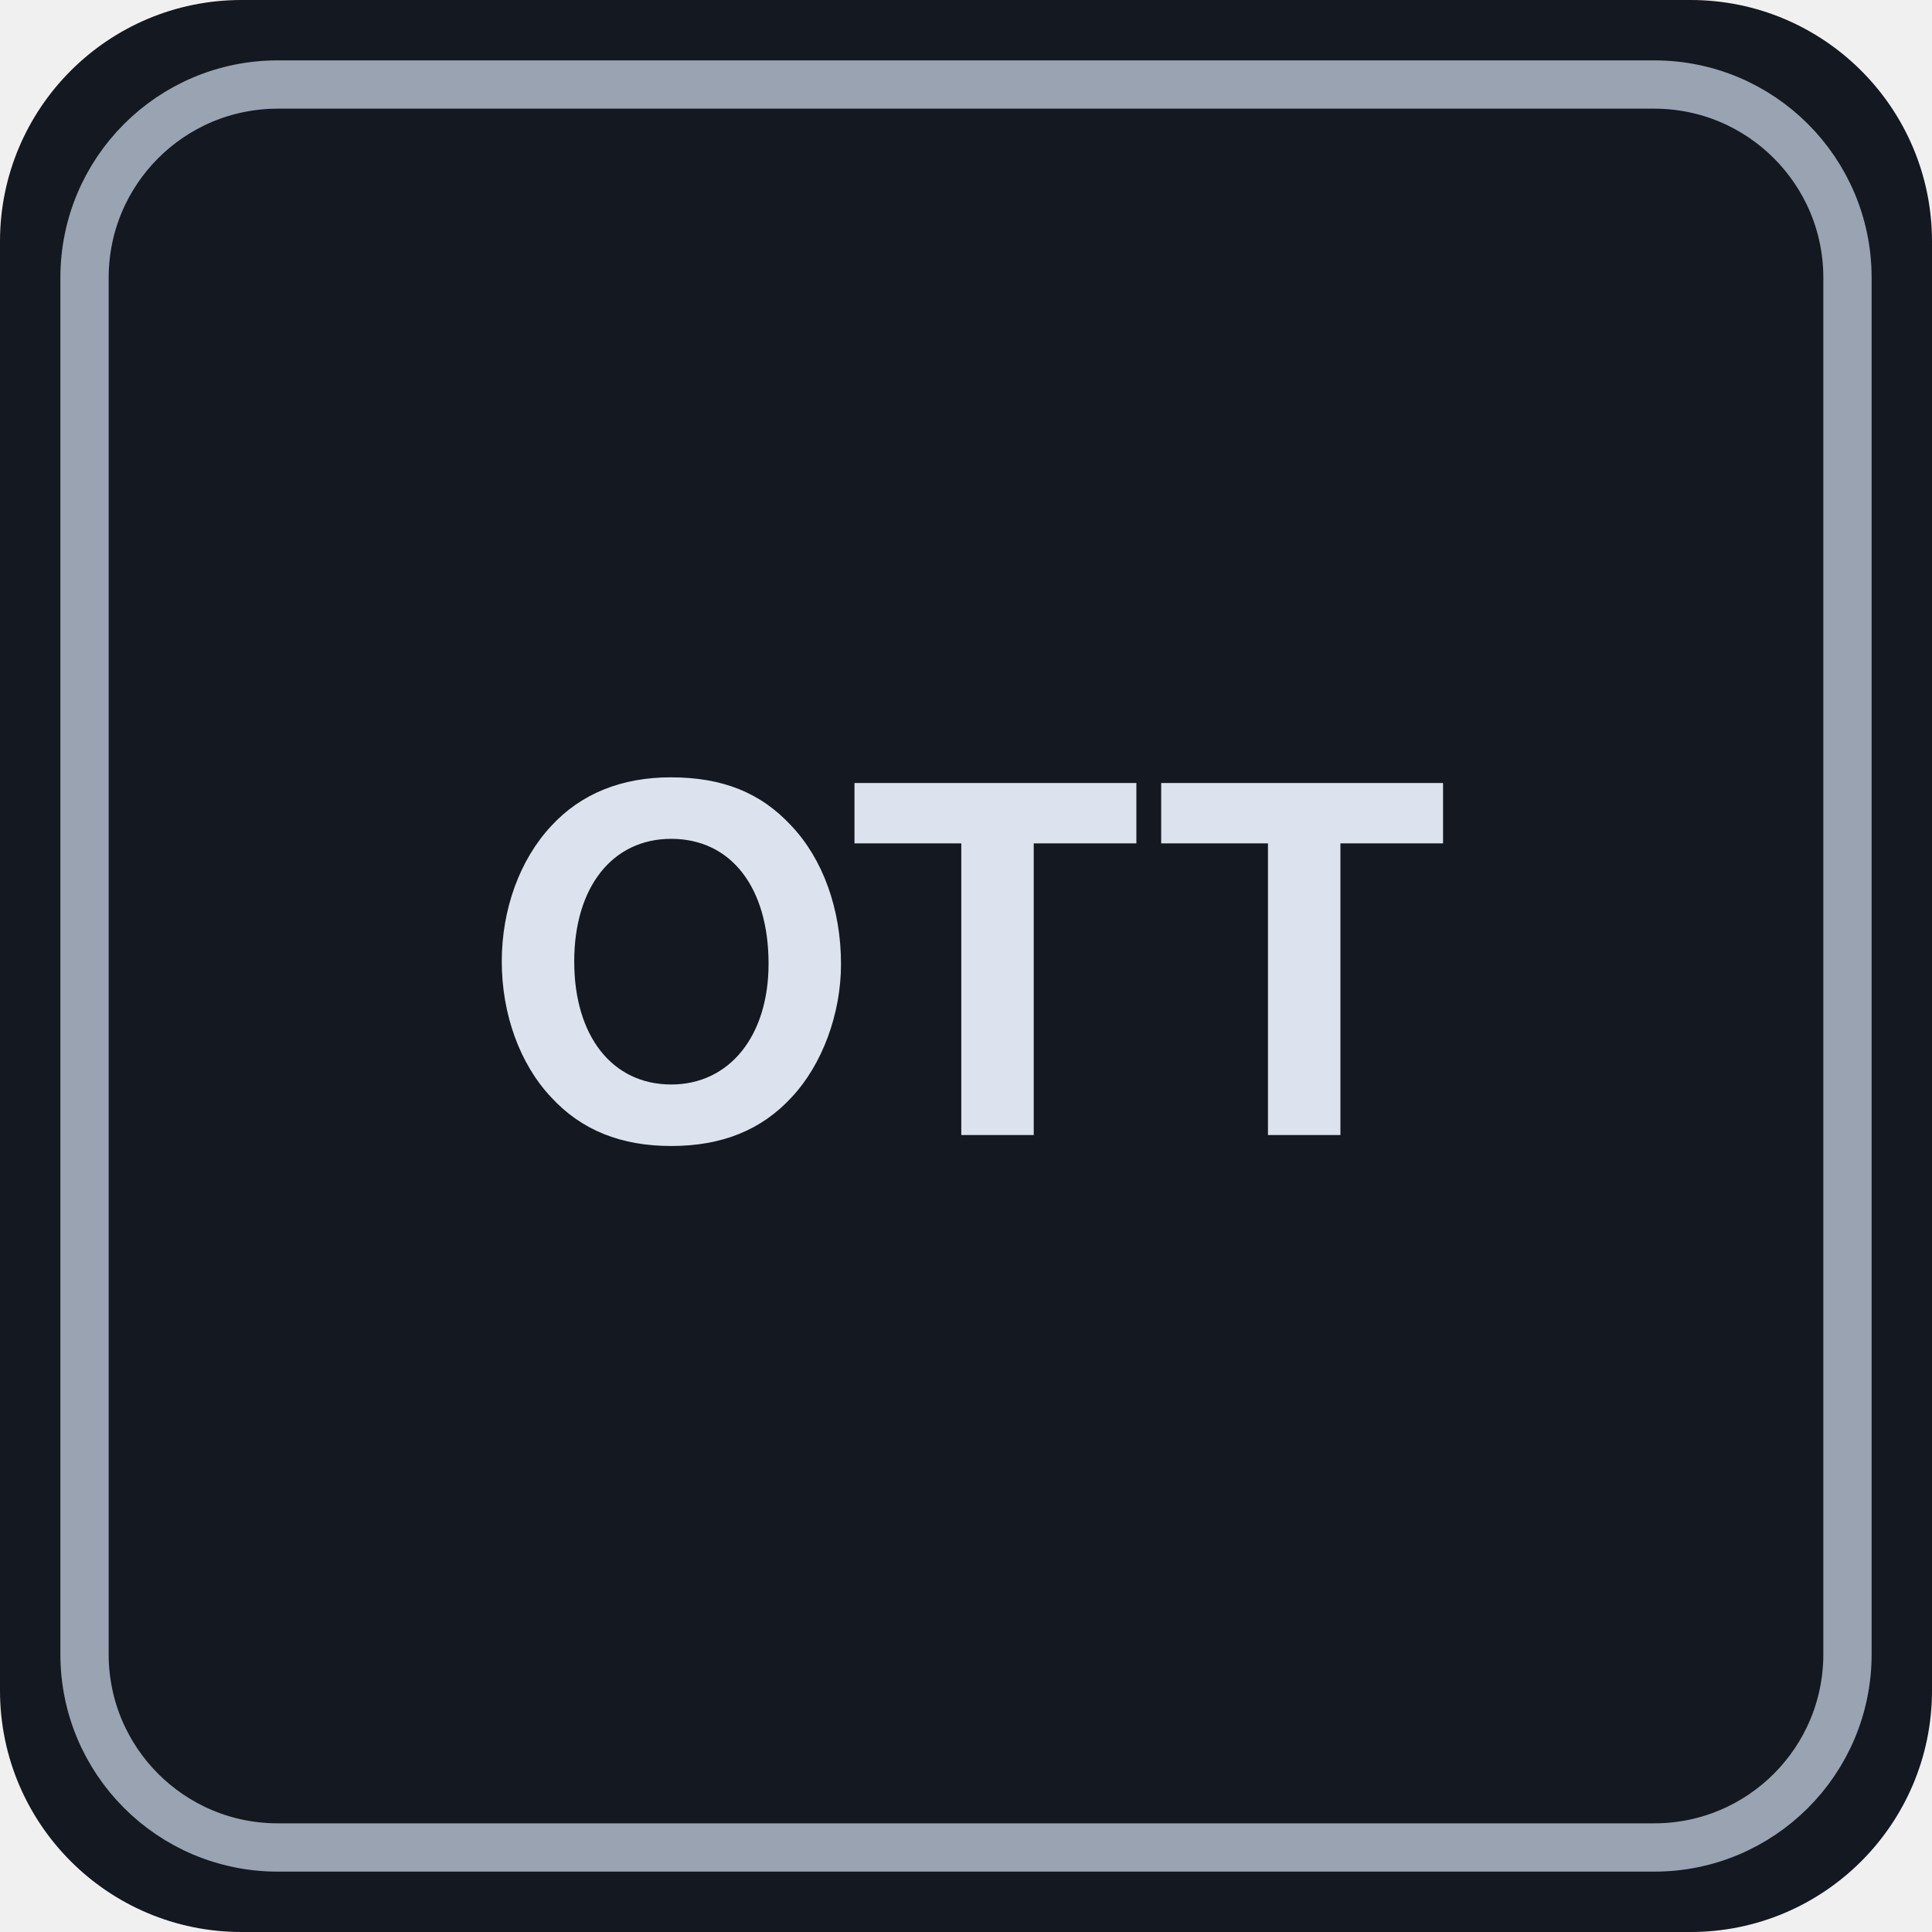
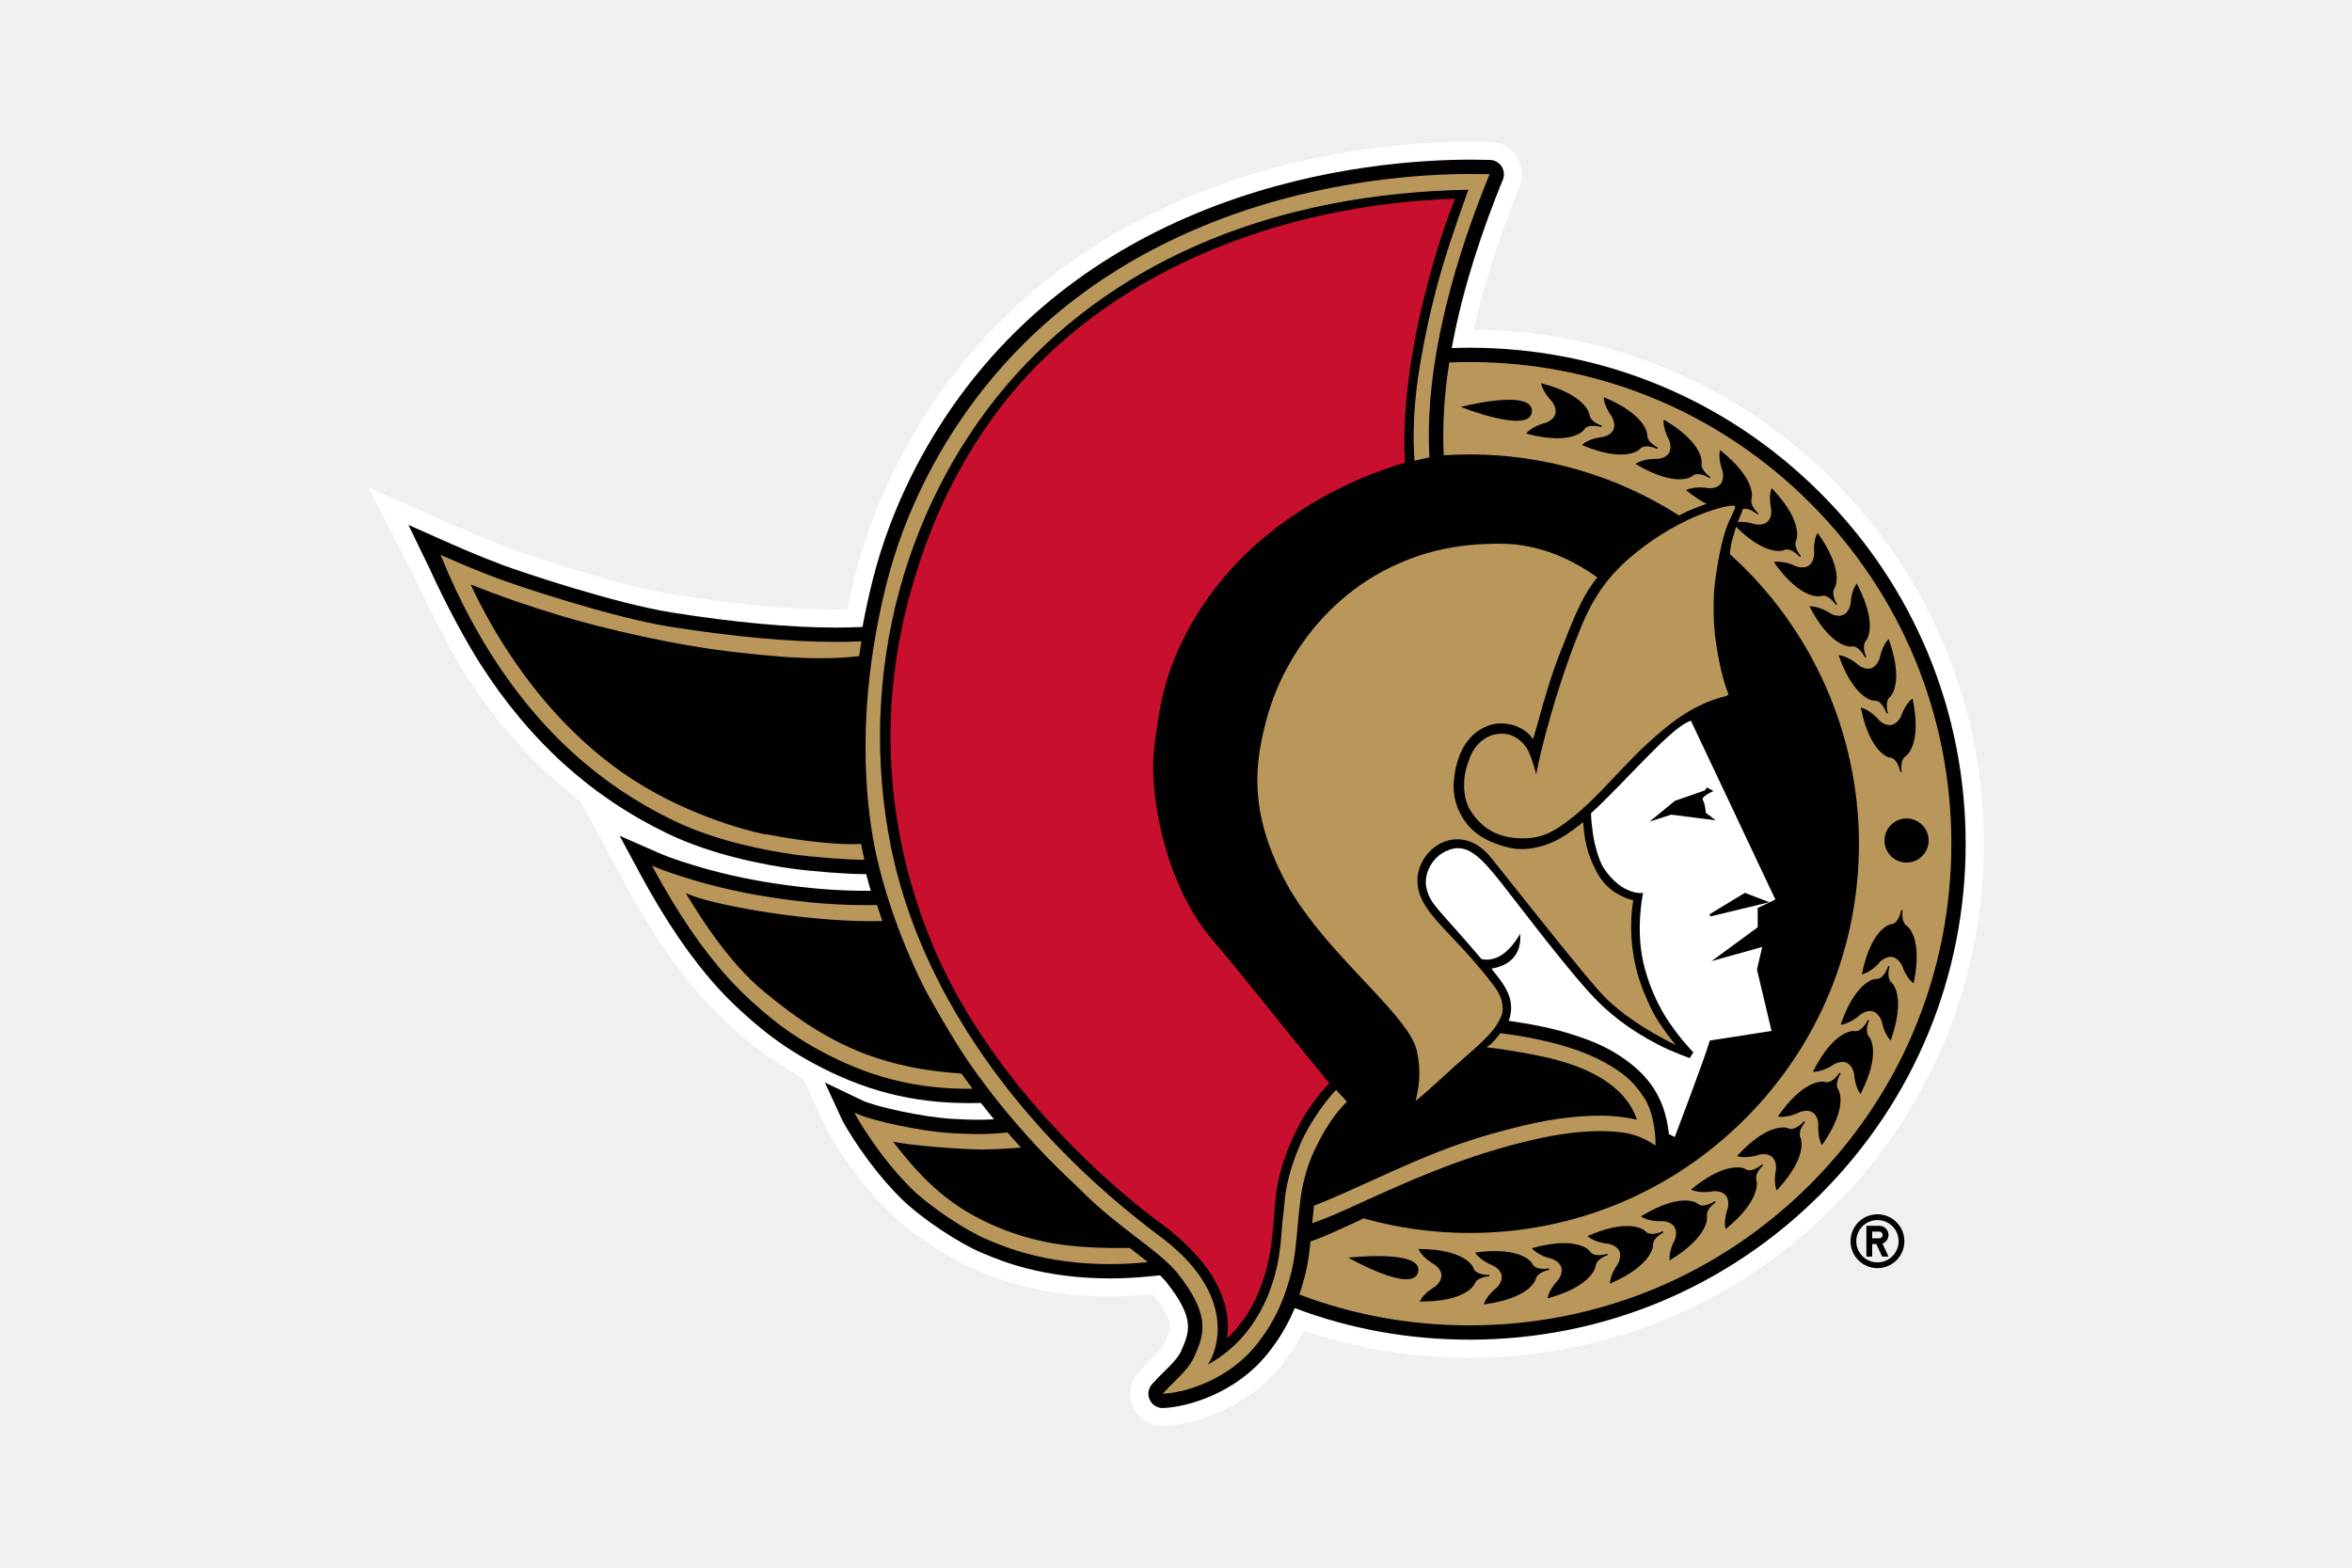
- <svg xmlns="http://www.w3.org/2000/svg" viewBox="0 0 80 80" width="80" height="80" role="img" aria-label="OTT">
-   <rect width="80" height="80" rx="10" fill="#141820" />
-   <rect x="3.5" y="3.5" width="73" height="73" rx="8" fill="none" stroke="#9aa3b2" stroke-width="2" />
-   <text x="40" y="47" text-anchor="middle" font-family="ui-sans-serif,system-ui,Helvetica,Arial,sans-serif" font-size="20" font-weight="700" fill="#dce3ee">OTT</text>
+ <svg xmlns="http://www.w3.org/2000/svg" viewBox="0 0 960 640">
+   <path fill="#fff" d="M748.218 196.054c-39.23-39.226-91.255-61.013-146.66-61.453 3.991-18.268 10.201-37.769 18.534-58.125l.153-.385a13.22 13.22 0 0 0-1.19-12.201 13.22 13.22 0 0 0-10.702-5.964l-.388-.01q-3.76-.105-7.523-.105c-20.775 0-62.212 2.477-106.325 19.078-46.614 17.54-83.895 45.824-110.819 84.073-11.098 15.769-26.052 41.428-34.258 74.118a309 309 0 0 0-3.119 13.714q-2.297.045-4.613.044c-18.42 0-40.6-2.032-65.91-6.053-22.485-3.576-59.93-16.1-67.977-19.144a396 396 0 0 1-17.444-7.091l-6.793-3-32.864-14.592 19.746 38.471c7.68 16.376 14.696 29.642 19.855 37.7 13.44 20.985 28.97 38.188 46.988 51.964l17.967 33.274c10.57 19.602 21.281 35.274 32.737 47.921 6.375 7.034 13.432 13.209 18.224 17.147 6.602 5.429 13.98 10.387 21.934 14.735l9.36 20.295c.985 2.128 10.858 19.549 25.462 34.019 9.428 9.34 26.117 19.986 35.14 23.675l1.111.467c6.874 2.913 25.128 10.645 54.188 10.645 5.374 0 11.02-.293 16.79-.864l.733-.074c4.351 5.534 6.62 9.669 6.933 12.62.231 2.124-.575 4.095-2.145 7.64-.824 1.662-2.922 3.728-5.35 6.123l-.097.096c-1.448 1.431-3.09 3.053-4.696 4.85l-.467.522a13.15 13.15 0 0 0-2.037 14.575c2.198 4.513 6.86 7.43 11.88 7.43.274 0 .548-.008.832-.022l.694-.047c10.51-.659 32.204-6.59 46.844-24.653 3.671-4.53 6.764-9.235 9.35-14.25 21.515 7.339 44.2 11.058 67.544 11.058 56.051 0 108.742-21.83 148.378-61.461 39.632-39.64 61.462-92.332 61.462-148.383s-21.83-108.741-61.462-148.377Z" />
+   <path fill="#010101" d="M743.012 201.261c-38.245-38.245-89.088-59.304-143.176-59.304-2.376 0-4.827.053-7.291.14 4.614-25.267 13.039-49.605 20.724-68.39l.152-.38a5.8 5.8 0 0 0 .404-2.764 5.843 5.843 0 0 0-5.663-5.278l-.402-.008q-3.657-.105-7.316-.106c-20.274 0-60.713 2.42-103.732 18.608-45.205 17.008-81.335 44.403-107.391 81.422-10.74 15.254-25.21 40.076-33.142 71.671a303 303 0 0 0-4.143 19.082l-.711.031c-3.266.144-6.636.218-10.016.218-18.81 0-41.376-2.067-67.07-6.145-23.034-3.662-61.227-16.431-69.425-19.531a411 411 0 0 1-20.082-8.235l-3.114-1.376-14.91-6.625 8.635 17.836c7.388 16.205 15.442 30.696 20.78 39.033 20.108 31.399 45.034 53.992 76.2 69.068 18.413 8.905 39.75 12.825 50.832 14.369 8.298 1.155 22.436 2.245 29.09 2.245h.009l1.283-.012a213 213 0 0 0 1.892 6.837q-.597.002-1.186.004c-12.7 0-24.133-.911-38.24-3.043-11.674-1.766-22.581-4.239-33.343-7.548-4.64-1.431-9.476-2.993-13.45-4.732l-16.322-7.153 8.465 15.678c10.29 19.07 20.666 34.272 31.716 46.469 6.075 6.702 12.839 12.62 17.444 16.406 6.384 5.25 13.544 10.038 21.28 14.233 20.884 11.308 40.557 16.355 63.778 16.355q.444-.002.902-.009l3.917-.036q2.61 3.357 5.31 6.642a96 96 0 0 1-6.357.201c-3.018 0-6.467-.123-10.85-.38-11.77-.693-31.141-4.94-36.47-7.483l-15.332-7.339 7.12 15.442c.873 1.874 10.336 18.376 23.968 31.882 8.56 8.477 24.399 18.681 32.803 22.114l1.138.479c6.493 2.752 23.748 10.06 51.309 10.06h.004c5.134 0 10.532-.278 16.057-.827l4.409-.441c1.016.994 1.906 1.958 2.642 2.886 11.732 14.836 9.428 20.16 5.883 28.163-1.352 2.839-3.907 5.355-6.864 8.273l-.086.086c-1.444 1.426-2.936 2.896-4.388 4.523l-.467.519a5.842 5.842 0 0 0 1.18 8.797c.946.614 2.05.94 3.177.94.122 0 .244 0 .37-.008l.694-.05c9.31-.58 28.55-5.86 41.585-21.938 5.285-6.52 8.77-12.864 11.23-18.82 22.57 8.559 46.586 12.903 71.382 12.903 54.083 0 104.93-21.063 143.175-59.308 38.245-38.244 59.303-89.092 59.303-143.171S781.257 239.505 743.01 201.26" />
+   <path fill="#b9975b" d="M796.471 344.433c0 52.523-20.453 101.901-57.594 139.043-37.137 37.136-86.514 57.593-139.037 57.593-24.185 0-47.533-4.239-69.472-12.581a112 112 0 0 0 2.363-8.081c1.082-4.221 1.688-8.817 2.177-13.658 2.032-.606 4.783-1.626 10.252-4.086 6.489-2.922 10.74-4.941 11.425-5.264 14.007 3.951 28.559 5.957 43.255 5.957 42.449 0 82.355-16.532 112.375-46.548 30.015-30.015 46.547-69.925 46.547-112.374 0-44.956-19.166-87.993-52.587-118.105-.022-.532-.052-2.926.968-6.306.244-.806.493-1.674.737-2.533.245-.868.48-1.688.711-2.447 12.001 12.001 18.987 9.781 19.235 9.668a2.9 2.9 0 0 1 1.501-.405c2.459 0 5.006 2.769 5.289 3.083l.036.043.043-.047-.043.039.2-.21.205-.213v-.005c-.349-.396-3.197-3.801-1.866-6.476.126-.296 2.956-7.439-9.729-20.909l-.315-.336-.174.427c-.048.123-1.133 2.948-.061 7.984l.043.332c0 .03.345 2.882-1.233 4.675-.855.972-2.137 1.465-3.799 1.465l-1.369-.096c-2.133-.68-4.178-1.024-6.075-1.024l-1.22.052c.226-.576.483-1.169.78-1.805.545-1.174 1.06-2.36 1.317-3.493l.798-.127c2.316 0 4.871 2.101 5.172 2.355l.043.039.035-.053-.039.049.175-.24.169-.24c-.378-.331-3.693-3.323-2.738-6.154.083-.313 1.901-7.779-12.524-19.37l-.363-.292-.109.449c-.03.126-.714 3.079 1.043 7.919l.083.319c.008.03.798 3.021-.733 5.023-.933 1.226-2.555 1.849-4.766 1.853a22 22 0 0 0-3.772-.34c-3.384 0-5.168.877-5.242.916l-.409.205.361.288c2.97 2.359 5.595 4.051 7.946 5.316l-.764.288c-.68.257-1.378.528-2.124.793a83 83 0 0 0-4.84 1.945 37 37 0 0 0-3.397 1.731c-25.515-16.322-55.086-24.952-85.521-24.952-3.501 0-7.038.117-10.55.348-.657-12.41.272-25.222 2.234-37.882 2.769-.118 5.552-.179 8.316-.179 52.523 0 101.9 20.457 139.037 57.594 37.14 37.14 57.594 86.519 57.594 139.041" />
+   <path fill="#fff" d="m719.267 386.601-2.137 9.206 5.953 25.079s-17.421 2.73-25.175 3.898c-2.384 8.003-14.33 39.405-14.33 39.405l-2.39-1.181c-1.735-17.157-10.666-25.93-20.866-32.498-5.725-3.68-12.267-6.205-18.507-8.189-8.43-2.678-17.178-4.3-26.026-5.596 1.527-3.592 1.103-7.923-.005-10.631-1.814-4.449-4.552-7.474-7.025-10.632 10.89-1.854 12.15-9.555 11.714-14.251-1.374 2.398-7.196 12.249-15.791 10.309-17.665-20.815-20.675-21.944-22.384-28.66-1.221-4.796 1.033-10.963 6.075-14.369 9.218-5.729 14.971.088 24.298 11.815 4.959 6.231 22.868 29.993 34.643 43.351 9.004 10.221 18.014 16.796 29.178 22.645 6.136 3.218 13.218 5.643 13.218 5.643l1.465-2.342s-8.735-8.704-14.3-19.763c-2.734-5.429-4.8-11.19-6.105-16.807-3.252-14.033-.126-28.498-.126-28.498s-8.273 1.365-15.974-9.982c-2.018-2.974-3.911-9.908-4.51-14.325-.422-3.149-.72-5.591-.766-8.22 14.155-12.913 33.426-36.013 40.8-37.726 2.228 4.627 34.442 72.94 34.442 72.94l-7.222 3.465.03 7.86-18.855 13.828z" />
+   <path fill="#c8102e" d="M500.813 546.423a33 33 0 0 0 .148-1.208c.942-9.157-1.683-15.502-4.212-20.727-2.386-4.927-5.53-8.708-8.548-12.159-5.385-6.169-12.446-11.555-16.17-14.215-.64-.458-64.305-46.517-91.748-113.29-21.063-51.209-18.507-96.855-12.66-126.13 1.933-9.676 4.328-18.742 7.536-28.546l.1-.322c11.452-35.031 28.652-59.146 41.063-73.209 40.215-45.585 104.795-73.01 177.559-75.5-5.267 13.14-10.121 29.283-14.446 48.056-.807 3.515-7.723 34.49-5.975 59.709-22.353 6.637-42.405 17.509-59.617 32.331-11.988 10.322-22.606 23.741-29.902 37.783-9.28 17.87-11.072 32.383-12.381 42.98a323 323 0 0 1-.467 3.68c-2.045 15.229 2.944 53.892 24.168 78.51 5.818 6.754 13.894 16.772 24.12 29.448l.13.165c6.8 8.43 14.47 17.941 23.1 28.507-3.108 3.122-10.011 10.48-16.083 24.875-3.035 7.195-4.957 14.15-5.716 20.666-.301 2.565-.511 5.254-.738 8.093-.61 7.75-1.294 16.48-4.015 25.127-1.82 5.787-3.912 10.484-6.581 14.779-2.477 3.995-5.573 7.75-8.665 10.597" />
+   <path fill="#010101" d="m712.197 364.507-14.44 8.743.359.873 24.076-5.8zM696.246 331.8s-.231-3.693-1.2-5.145c-.967-1.452 4.335-3.716 4.335-3.716l-2.743-1.499-.663 1.19-12.38 4.334-10.318 8.46 8.849-2.847 18.18 2.32zM646.422 175.615c.619-1.186 1.919-1.783 3.859-1.783 1.584 0 3.044.409 3.323.492l.057.013.078-.278.035-.297c-.484-.152-4.719-1.548-4.993-4.527-.052-.322-1.4-7.884-19.275-12.672l-.445-.118.079.453c.021.131.588 3.119 4.169 6.847l.192.236c.017.026 1.945 2.45 1.352 4.897-.363 1.499-1.596 2.72-3.615 3.615-5.705 1.426-7.923 4.052-8.016 4.165l-.292.357.444.114c4.54 1.19 8.645 1.792 12.194 1.792 8.15 0 10.719-3.127 10.854-3.306" />
+   <path fill="#010101" d="M672.15 182.21c1.928 0 3.899.85 4.278 1.02l.053.026.122-.271.074-.286c-.458-.219-4.461-2.186-4.327-5.173-.004-.323-.291-8.002-17.334-15.206l-.426-.179.016.458c.005.132.153 3.166 3.176 7.348l.16.271c.017.026 1.592 2.694.668 5.036-.567 1.431-1.958 2.473-4.082 3.079-5.843.623-8.403 2.921-8.513 3.022l-.34.31.428.178c5.94 2.468 11.146 3.724 15.485 3.724 5.359 0 7.427-1.923 7.549-2.045.623-.872 1.639-1.312 3.013-1.312" />
+   <path fill="#010101" d="M694.559 188.993c.04-.318.811-7.962-15.076-17.452l-.396-.24-.049.463c-.012.13-.283 3.148 2.129 7.701l.126.301c.013.03 1.208 2.886-.034 5.08-.76 1.339-2.281 2.177-4.466 2.486l-.785-.013c-5.351 0-7.954 1.757-8.063 1.832l-.38.257.398.235c8.429 4.976 14.146 6.022 17.456 6.022 3.466-.004 5.019-1.094 5.129-1.177.588-.623 1.394-.942 2.393-.942 2.171 0 4.579 1.483 4.863 1.661l.052.031.157-.249.114-.274c-.424-.275-4.118-2.778-3.568-5.722m48.429 54.392 1.112-.227c2.608 0 4.98 3.428 5.242 3.82l.03.043.245-.165.213-.205c-.275-.423-2.647-4.203-.955-6.672.166-.279 3.955-6.96-6.741-22.056l-.271-.376-.231.402c-.061.108-1.54 2.772-1.16 7.931l-.008.297c0 .222-.118 5.465-4.82 5.465-.723 0-1.53-.127-2.354-.354-3.602-1.732-6.36-1.989-7.675-1.989-.73 0-1.134.074-1.151.079l-.454.087.27.375c8.818 12.289 15.463 13.619 17.914 13.619z" />
+   <path fill="#010101" d="m755.426 263.974.737-.096c2.782 0 4.832 4.068 5.059 4.531l.025.047.263-.126.244-.179c-.218-.454-2.041-4.531-.027-6.738.205-.252 4.88-6.35-3.637-22.777l-.213-.409-.28.366c-.083.105-1.901 2.525-2.246 7.661l-.047.332c-.035.197-.781 4.802-4.744 4.802-.93 0-1.976-.258-3.066-.733-4.466-2.961-7.758-3.113-8.374-3.113l-.566.026.213.405c8.177 15.564 15.665 16.009 16.493 16.009z" />
+   <path fill="#010101" d="m764.899 286.085.358-.022c2.99 0 4.588 4.653 4.77 5.207l.018.06.279-.095.267-.135c-.148-.484-1.396-4.771.907-6.681.236-.223 5.708-5.617-.458-23.06l-.153-.436-.331.323c-.096.091-2.237 2.241-3.288 7.295l-.088.305c-.013.039-1.27 4.143-4.705 4.143-1.1 0-2.315-.409-3.59-1.195-4.404-3.894-7.827-4.239-7.971-4.248l-.462-.043.16.436c6.26 17.413 13.913 18.124 14.287 18.146" />
+   <path fill="#010101" d="M767.247 294.306c-3.82-4.462-7.169-5.277-7.308-5.312l-.445-.101.092.45c3.798 18.11 11.277 19.872 11.647 19.946 3.24.062 4.253 5.233 4.361 5.844l.013.061.288-.052.28-.105c-.08-.498-.725-4.915 1.822-6.489.262-.183 6.428-4.771 2.73-22.903l-.096-.45-.37.275c-.1.079-2.526 1.915-4.262 6.773l-.126.283c-.017.039-1.63 3.502-4.657 3.502-1.256 0-2.604-.593-3.969-1.723M625.263 168.077c.654-9.681-29.043-1.958-29.043-1.958s28.41 11.317 29.043 1.958m-17.387 352.715.058.284v-.036l.008.036-.017-.589-.258.004c-.955 0-5.734-.152-6.415-3.174-.122-.297-3.332-7.279-21.83-7.427h-.463l.193.419c.056.131 1.513 3.244 6.602 6.083 1.762 1.418 2.63 2.917 2.59 4.462-.066 2.515-2.56 4.352-2.586 4.373l-.161.126c-4.496 2.683-5.835 5.452-5.891 5.57l-.197.417.633.005c18.354 0 21.612-6.907 21.747-7.216 1.038-2.792 5.49-3.036 5.996-3.053z" />
+   <path fill="#010101" d="m632.328 518.423-.048-.279.096.271-.005-.032.014.031-.1-.579-.058.008.049.187v.092l-.049-.279c-.217.034-1.011.152-2.001.152-1.871 0-4.244-.401-4.985-2.381-.122-.2-3.083-4.871-15.097-4.871-2.324 0-4.867.18-7.557.533l-.453.06.244.389c.078.123 1.953 3.004 7.382 5.111 1.942 1.163 3.009 2.529 3.179 4.06.284 2.507-1.931 4.666-1.953 4.687l-.248.236c-3.995 3.241-4.924 6.127-4.959 6.249l-.139.44.458-.061c18.332-2.512 20.617-9.846 20.71-10.178.64-2.896 4.997-3.754 5.516-3.846z" />
+   <path fill="#010101" d="m656.044 511.844-.061.016c-.296.093-1.81.537-3.423.537-1.876 0-3.149-.585-3.798-1.783-.101-.127-2.626-3.123-10.463-3.123-3.646 0-7.875.658-12.572 1.954l-.444.122.296.353c.096.109 2.351 2.708 8.024 4.042 2.076.885 3.323 2.09 3.707 3.585.628 2.438-1.27 4.889-1.291 4.915l-.178.231c-3.537 3.777-4.065 6.776-4.087 6.903l-.074.458.445-.127c17.81-5.014 19.061-12.598 19.109-12.934.231-2.966 4.453-4.418 4.933-4.574l-.088-.271.135.258-.009-.03.018.025z" />
+   <path fill="#010101" d="m678.749 502.625-.052.026.1.166.026.087-.126-.253c-.384.179-2.398 1.078-4.348 1.078-1.33 0-2.325-.428-2.983-1.313-.082-.079-2.105-1.906-7.252-1.906-4.395 0-9.685 1.321-15.72 3.929l-.424.184.344.304c.105.096 2.696 2.36 8.5 2.901 2.18.588 3.585 1.609 4.169 3.035.955 2.328-.584 5.019-.602 5.041l-.095.192c-3.027 4.264-3.14 7.34-3.14 7.47l-.013.462.423-.188c16.946-7.426 17.142-15.109 17.138-15.45-.175-2.965 3.801-4.988 4.26-5.211l-.123-.257.167.235-.013-.026.017.026z" />
+   <path fill="#010101" d="m699.966 490.364-.044.031.117.153.036.087-.153-.24c-.27.179-2.712 1.727-4.91 1.727-.969 0-1.758-.305-2.39-.942-.061-.044-1.565-1.077-4.888-1.077-3.332 0-9.093 1.082-17.587 6.249l-.394.239.385.254c.104.069 2.63 1.727 7.77 1.727l1.047-.027c2.241.279 3.773 1.099 4.553 2.429 1.27 2.176.113 5.05.1 5.08l-.069.192c-2.412 4.645-2.098 7.71-2.081 7.842l.053.458.392-.24c15.76-9.699 14.893-17.33 14.844-17.67-.584-2.914 3.079-5.469 3.498-5.748l-.157-.24.196.213-.018-.03.027.027z" />
+   <path fill="#010101" d="m719.285 475.293-.044.036v.004c-.296.253-2.856 2.425-5.194 2.425a3.02 3.02 0 0 1-1.922-.651c-.04-.017-1.056-.527-3.075-.527-3.532 0-9.607 1.522-18.472 8.757l-.354.292.414.2c.07.036 1.78.846 5.006.846 1.279 0 2.63-.126 3.965-.384h.166c2.184 0 3.763.611 4.687 1.806 1.54 1.98.798 4.963.79 4.993l-.043.201c-1.75 4.933-1.008 7.923-.978 8.054l.114.445.357-.292c14.269-11.778 12.354-19.222 12.263-19.55-.985-2.808 2.289-5.839 2.665-6.179l-.19-.209.229.178-.022-.026.026.022z" />
+   <path fill="#010101" d="m736.339 457.699-.035.043c-.288.332-2.821 3.153-5.29 3.153a3 3 0 0 1-1.508-.41c-.027-.008-.603-.205-1.684-.205-2.996 0-9.385 1.474-18.525 11.325l-.31.34.432.145c.04.008.999.313 2.744.313 1.944 0 4.05-.37 6.204-1.089 2.368-.363 4.152.078 5.25 1.307 1.585 1.775 1.283 4.61 1.279 4.64l-.04.336c-1.007 5.046.119 7.858.166 7.981l.18.426.308-.34c12.512-13.636 9.59-20.744 9.45-21.058-1.36-2.643 1.466-6.096 1.789-6.48l-.213-.187.248.147-.026-.021.03.017z" />
+   <path fill="#010101" d="m750.803 437.915-.031.048c-.27.41-2.607 3.886-5.224 3.886l-1.134-.227-.658-.048c-1.915 0-8.853.999-17.82 13.854l-.26.38.454.078c.012.005.37.066 1.016.066 1.333 0 4.12-.275 7.74-2.071.898-.271 1.73-.407 2.473-.407 4.617 0 4.805 5.177 4.809 5.4l.009.262c-.314 5.189 1.204 7.844 1.269 7.953l.235.402.258-.385c10.505-15.231 6.628-21.864 6.45-22.152-1.71-2.425.598-6.223.876-6.673h.004l-.24-.152.267.109-.031-.017.035.013z" />
+   <path fill="#010101" d="m762.908 416.626-.257-.117.278.074-.03-.017.031.008-.532-.244-.027.052c-.222.475-2.236 4.592-5.032 4.592l-.759-.096h-.077c-.825 0-8.291.454-16.314 16.223l-.167.431h.48c.611 0 3.886-.157 8.33-3.192 1.159-.532 2.224-.803 3.17-.803 3.907 0 4.705 4.544 4.736 4.736l.057.336c.41 5.129 2.263 7.527 2.341 7.631l.288.363.205-.415c8.303-16.54 3.55-22.571 3.332-22.838-2.037-2.167-.263-6.266-.053-6.724" />
+   <path fill="#010101" d="M771.238 394.579v-.004l-.27-.088.288.04-.031-.008h.03l-.557-.171-.017.053c-.175.549-1.75 5.246-4.762 5.246l-.385-.022c-.322.026-7.967.789-14.111 18.246l-.153.435.458-.043c.144-.013 3.567-.383 7.902-4.274 1.32-.832 2.547-1.251 3.649-1.251 3.41 0 4.693 4.072 4.706 4.112l.07.187c1.077 5.129 3.262 7.297 3.358 7.388l.33.322.153-.436c6.045-17.491.537-22.841.289-23.077-2.294-1.875-1.1-6.14-.947-6.655" />
+   <path fill="#010101" d="M778.402 378.097c-2.53-1.562-1.89-5.984-1.811-6.481l-.28-.048.228-.008.06.008-.03-.008h.03l-.574-.097-.008.057h-.005c-.105.598-1.112 5.783-4.413 5.857-.314.066-7.79 1.835-11.574 19.951l-.096.449.449-.105c.139-.035 3.485-.845 7.266-5.28 1.399-1.17 2.751-1.758 4.006-1.758 3.024 0 4.641 3.458 4.658 3.493l.092.183c1.74 4.936 4.199 6.799 4.304 6.873l.37.275.092-.454c3.685-18.132-2.486-22.712-2.765-22.907M550.33 513.435s26.653 15.207 28.55 5.687c1.832-9.197-28.55-5.687-28.55-5.687M778.312 334.13a9.01 9.01 0 1 0 0 18.018 9.01 9.01 0 0 0 0-18.018" />
+   <path fill="#b9975b" d="M556.66 400.304c9.241 9.837 17.387 18.52 20.518 25.432q.249.55.458 1.081.228.602.41 1.217.14.465.24.916a44 44 0 0 1 .954 6.458q.098 1.493.097 2.865a39 39 0 0 1-.11 2.752 39 39 0 0 1-.2 2.032l-.078.602c-.306 2.18-.738 4.099-1.13 5.791 3.083-2.525 7.391-6.38 10.767-9.45l.894-.815c1.155-1.06 2.163-1.984 2.913-2.678q.613-.569 1.247-1.138.64-.572 1.3-1.155c.881-.781 1.797-1.575 2.734-2.39 3.507-3.057 7.086-6.171 9.86-9.167 1.657-1.792 3.031-3.546 3.916-5.211l.266-.489c.999-1.853 1.67-3.109 1.63-5.315a13.5 13.5 0 0 0-.147-1.701 13 13 0 0 0-.873-3.188c-.702-1.661-1.748-3.227-3.179-5.098a174 174 0 0 0-4.457-5.604 214 214 0 0 0-5.236-6.061q-1.122-1.244-2.255-2.477-.684-.743-1.374-1.478c-.362-.393-.729-.781-1.086-1.17q-.655-.692-1.294-1.373-.113-.123-.223-.24-.427-.45-.847-.893-.456-.488-.907-.96c-5.978-6.353-10.169-11.028-11.957-16.209a15 15 0 0 1-.697-2.678c-.036-.183-.053-.37-.079-.558q-.013-.09-.022-.174a19 19 0 0 1-.096-4.208c1.901-13.171 18.368-21.992 30.012-7.348l4.547 5.656s21.43 27.046 32.882 40.922l5.895 6.955c.214.227.397.428.554.584 9.66 11.348 27.277 20.331 31.503 22.272-.305-.363-.658-.781-1.043-1.247-2.105-2.573-5.206-6.655-7.753-11.178a48 48 0 0 1-1.923-3.776q-.17-.375-.34-.754a134 134 0 0 1-1.923-4.465c-1.235-3.053-2.394-6.408-3.323-10.288a70 70 0 0 1-1.16-6.044l-.053-.349q-.144-1.048-.262-2.055a99 99 0 0 1-.143-1.382q-.099-1.019-.162-2.041-.007-.07-.008-.139a54 54 0 0 1-.101-2.007 71 71 0 0 1-.048-2.99 66 66 0 0 1 .07-2.7 60 60 0 0 1 .475-5.486c.127-.99.258-1.722.341-2.163a21 21 0 0 1-2.491-.75c-2.202-.807-5.289-2.307-8.098-4.99a21 21 0 0 1-3.851-4.957c-2.812-5.011-5.476-11.051-6.004-21.186-.646.476-1.286.964-1.936 1.457-2.94 2.229-5.979 4.539-9.751 6.323-2.059.973-5.839 2.486-10.332 3.001-.993.113-2.023.183-3.078.183-.877 0-1.745-.048-2.59-.139a21 21 0 0 1-2.469-.424c-10.714-2.486-17.325-7.457-20.809-15.638a24 24 0 0 1-1.662-5.795 25 25 0 0 1-.27-2.991 24 24 0 0 1 .109-3.048c.213-2.234.602-4.654 1.273-7.065a31 31 0 0 1 1.068-3.202 25.4 25.4 0 0 1 2.352-4.557c.317-.479.653-.95 1.011-1.404a19.3 19.3 0 0 1 3.087-3.144 18 18 0 0 1 2.268-1.565q.406-.242.833-.463.87-.45 1.779-.815.654-.26 1.33-.459a15.5 15.5 0 0 1 4.287-.588c5.421 0 10.575 2.595 12.956 6.419.082-.227.165-.475.257-.737.623-1.853 1.4-4.626 2.311-7.902 2.085-7.47 4.932-17.7 8.849-27.425q.874-2.177 1.731-4.361.662-1.702 1.34-3.397c3.165-7.941 6.623-15.882 11.803-22.214-7.204-5.159-13.963-8.386-19.872-10.401a51 51 0 0 0-1.46-.479c-9.129-2.879-16.053-2.879-19.193-2.879l-1.125.005c-11.81.157-22.096 1.792-31.883 5.141a95 95 0 0 0-10.466 4.321q-1.347.654-2.695 1.352c-.427.227-.858.441-1.29.672-7.849 4.23-15.088 9.69-21.478 16.096q-.023.028-.047.048c-8.692 8.722-15.817 19.183-20.788 30.622a97 97 0 0 0-4.894 14.172c-1.35 5.198-2.603 10.742-3.196 16.803a75 75 0 0 0-.366 7.54c.008 3.253.235 6.65.754 10.221q.308 2.138.763 4.362a82 82 0 0 0 1.955 7.609c1.853 6.07 4.557 12.594 8.377 19.646 1.744 3.218 3.746 6.397 5.91 9.524 7.478 10.798 17.033 20.985 25.697 30.213" />
+   <path fill="#b9975b" d="m608.007 71.128-.415-.009a241 241 0 0 0-7.151-.1c-19.877 0-59.517 2.367-101.674 18.232-44.084 16.585-79.302 43.273-104.668 79.316-10.454 14.853-24.535 39.007-32.254 69.729-12.759 50.808-8.482 89.341-4.796 107.783 3.571 17.911 11.49 40.146 20.657 58.03 1.84 3.597 11.238 20.138 17.478 29.191a295 295 0 0 0 20.723 26.637c9.912 11.337 16.201 17.299 21.25 22.096 1.732 1.639 3.227 3.056 4.654 4.487 7.208 7.239 15.101 13.306 22.065 18.656 7.117 5.468 13.262 10.191 16.851 14.726 13.955 17.645 10.549 25.328 6.611 34.224-1.793 3.803-4.841 6.812-8.072 9.996-1.409 1.39-2.865 2.825-4.225 4.342l-.463.524.698-.048c8.359-.523 25.65-5.281 37.411-19.785 8.718-10.758 12.163-21.098 14.383-29.789 1.386-5.425 1.958-11.788 2.564-18.517.352-3.954.724-8.036 1.268-12.048.885-6.463 2.857-13.297 5.408-18.752 4.125-8.84 8.547-15.502 13.48-20.339-1.518-1.553-2.992-3.157-4.457-4.771-5.285 5.517-11.552 14.971-14.617 22.162-5.5 12.908-6.159 20.4-6.638 25.873-.127 1.47-.24 2.739-.428 3.955-.2 1.309-.317 3.001-.462 4.959-.549 7.566-1.466 20.225-8.865 33.639-5.211 9.437-12.202 16.506-21.346 21.581 2.214-3.17 4.639-9.61 3.919-17.561-1.382-15.328-13.265-27.198-22.99-34.454-29.566-22.079-54.223-47.329-73.279-75.051-18.713-27.22-31.132-55.491-36.919-84.029-7.039-34.746-5.844-71.12 3.454-105.205 8.991-32.95 25.345-63.254 47.293-87.645 43.234-48.055 107.15-74.229 184.856-75.712l-.898 2.538c-4.182 11.831-8.503 24.068-12.071 37.547-2.765 10.453-5.019 21.006-6.894 32.27-2.207 13.297-2.996 27.09-2.081 38.28l6.067-1.387c-2.281-40.604 12.04-84.936 24.416-115.187zm95.534 147.86c1.042-3.895 2.542-7.035 3.536-9.115.759-1.583 1.213-2.538 1.16-3.083l-.017-.139-.114-.074-.772-.14c-4.608 0-24.141 5.442-43.054 22.106-12.402 10.923-17.047 22.654-20.121 30.416l-.506 1.269c-7.771 19.432-14.848 45.479-16.61 55.919-1.16-4.417-2.805-9.585-4.58-11.717-1.744-2.102-4.626-4.898-9.475-4.898-.75 0-1.544.066-2.346.201-4.65.772-8.853 4.548-10.715 9.607l-.052.148c-1.256 3.406-2.438 6.615-2.268 12.241.09 3.122.959 6.441 2.268 8.652 4.649 7.871 11.839 11.862 21.368 11.862 1.229 0 2.512-.066 3.816-.197 3.706-.37 7.648-1.893 11.399-4.4 8.66-5.787 15.663-13.217 23.082-21.085 4.203-4.452 8.55-9.062 13.235-13.339 2.882-2.631 9.638-8.788 16.53-12.808 5.139-2.992 10.289-5.102 15.322-6.276l.793-.436-.165-1.016-.184-.462c-1.71-4.457-3.117-10.174-4.317-17.487-.981-6.035-1.565-12.006-1.216-21.543.187-5.241 1.735-15.734 4.003-24.206M560.135 481.872c5.604-2.552 11.399-5.19 17.487-7.78 13.296-5.643 23.218-9.105 35.4-12.35 12.229-3.258 24.523-6.189 40.483-6.288h.27c4.579 0 10.397.688 14.383 1.682-5.543-16.458-24.905-22.13-32.24-24.277-6.972-2.04-23.1-4.713-28.385-5.215l-.754-.069.615-.445c1.735-1.265 2.708-2.477 3.928-4.013l.973-1.203.1-.118.157.022c9.35 1.095 19.419 3.187 27.622 5.744 8.696 2.707 16.13 6.358 22.1 10.853 3.298 2.482 6.106 5.591 8.845 9.782 3.449 5.272 4.644 13.506 4.613 18.952v.527l-.44-.291c-4.126-2.717-8.36-4.392-12.585-4.98-3.022-.419-6.272-.629-9.66-.629-8.438 0-17.866 1.27-28.808 3.882-10.178 2.425-20.203 5.46-30.648 9.279-11.695 4.27-20.901 8.321-33.604 14.016q-2.907 1.305-5.8 2.638c-6.201 2.839-12.097 5.539-18.591 7.781.214-2.36.441-4.75.716-7.122 8.477-3.397 16.27-6.938 23.823-10.378" />
+   <path fill="#b9975b" d="M453.032 516.066c-26.378 0-42.84-6.978-49.037-9.603l-1.16-.483c-7.776-3.179-22.986-12.992-30.944-20.88-12.83-12.708-21.996-28.512-22.773-30.182l-.331-.72.715.345c6.567 3.136 26.793 7.348 38.646 8.046 4.509.265 8.062.388 11.194.388 4.378 0 7.976-.245 11.9-.649.267.304.528.614.799.924a368 368 0 0 0 4.653 5.224c-4.082.392-8.831.637-15.037.785l-1.063.013c-7.732 0-29.654-1.626-36.121-3.249 12.385 16.052 23.509 26.972 42.993 35.075a104.5 104.5 0 0 0 22.219 6.454c7.527 1.303 16.27 1.936 26.74 1.936 1.483 0 3.032-.017 4.654-.04 2.66 2.045 5.172 3.978 7.43 5.814-5.232.522-10.426.802-15.477.802m-92.885-140.069q-2.288.084-4.578.083c-13.053 0-30.238-1.565-45.976-4.191-14.199-2.368-24.426-4.879-29.719-7.287.344.549.758 1.217 1.229 1.985 4.823 7.831 16.127 26.16 30.749 38.248 12.825 10.602 28.75 22.245 49.66 28.228 9.93 2.839 18.251 4.261 30.937 5.224a295 295 0 0 0 4.469 6.188c-.449.005-.902.018-1.347.018-22.197 0-41.009-4.828-60.995-15.651-7.4-4.012-14.247-8.592-20.352-13.606-4.457-3.663-10.989-9.381-16.825-15.817-10.731-11.844-20.835-26.671-30.905-45.322l-.392-.733.759.336c4.252 1.867 9.28 3.489 14.076 4.963 11.047 3.401 22.227 5.93 34.19 7.74 14.412 2.181 26.116 3.114 39.116 3.114 1.212 0 2.455-.013 3.703-.031a250 250 0 0 0 2.202 6.511m-56.64-109.381-.462-.048c-26.663-2.777-56.756-9.965-74.427-15.281-12.795-3.841-24.94-8.058-36.09-12.519l-.427-.188c3.863 8.36 8.403 16.671 13.492 24.691 13.71 21.626 29.963 39.13 48.3 52.03 23.894 16.806 50.892 23.867 58.471 25.345l.008-.109h.262l.131.017.977.201c3.292.649 20.391 3.872 34.337 3.872a77 77 0 0 0 3.402-.074c.147.785.291 1.557.436 2.281a179 179 0 0 0 .893 4.16c-.178.005-.361.005-.557.005-6.459 0-20.209-1.065-28.294-2.189-10.741-1.501-31.398-5.285-49.086-13.842-30.172-14.591-54.318-36.496-73.833-66.961-5.36-8.373-13.283-22.105-20.596-39.98l-.306-.75-.043-.018-.031-.131-.348-.667.662.297h.136l.043.079c7.597 3.384 15.062 6.462 22.193 9.157 8.316 3.144 47.096 16.1 70.575 19.833 25.996 4.13 48.868 6.223 67.981 6.223 3.554 0 7-.078 10.279-.227a279 279 0 0 0-.915 6.045c-4.989.575-10.183.859-15.814.859-11.11 0-21.865-1.121-31.349-2.111" />
+   <path fill="#010101" d="M766.308 495.725c-6.066 0-10.99 4.922-10.99 10.995 0 6.068 4.924 10.992 10.99 10.992 6.073 0 10.996-4.924 10.996-10.992 0-6.073-4.923-10.995-10.996-10.995m0 19.631c-4.768 0-8.638-3.866-8.638-8.636s3.87-8.637 8.638-8.637c4.778 0 8.64 3.869 8.64 8.637s-3.862 8.636-8.64 8.636" />
+   <path fill="#010101" d="M770.82 504.17a3.72 3.72 0 0 0-1.088-2.638 3.73 3.73 0 0 0-2.636-1.095l-5.303-.002V513h2.362v-5.111h1.689l2.38 5.111h2.6l-2.477-5.318a3.735 3.735 0 0 0 2.474-3.512m-3.724 1.372h-2.942v-2.746h2.942a1.374 1.374 0 0 1 0 2.746" />
</svg>
